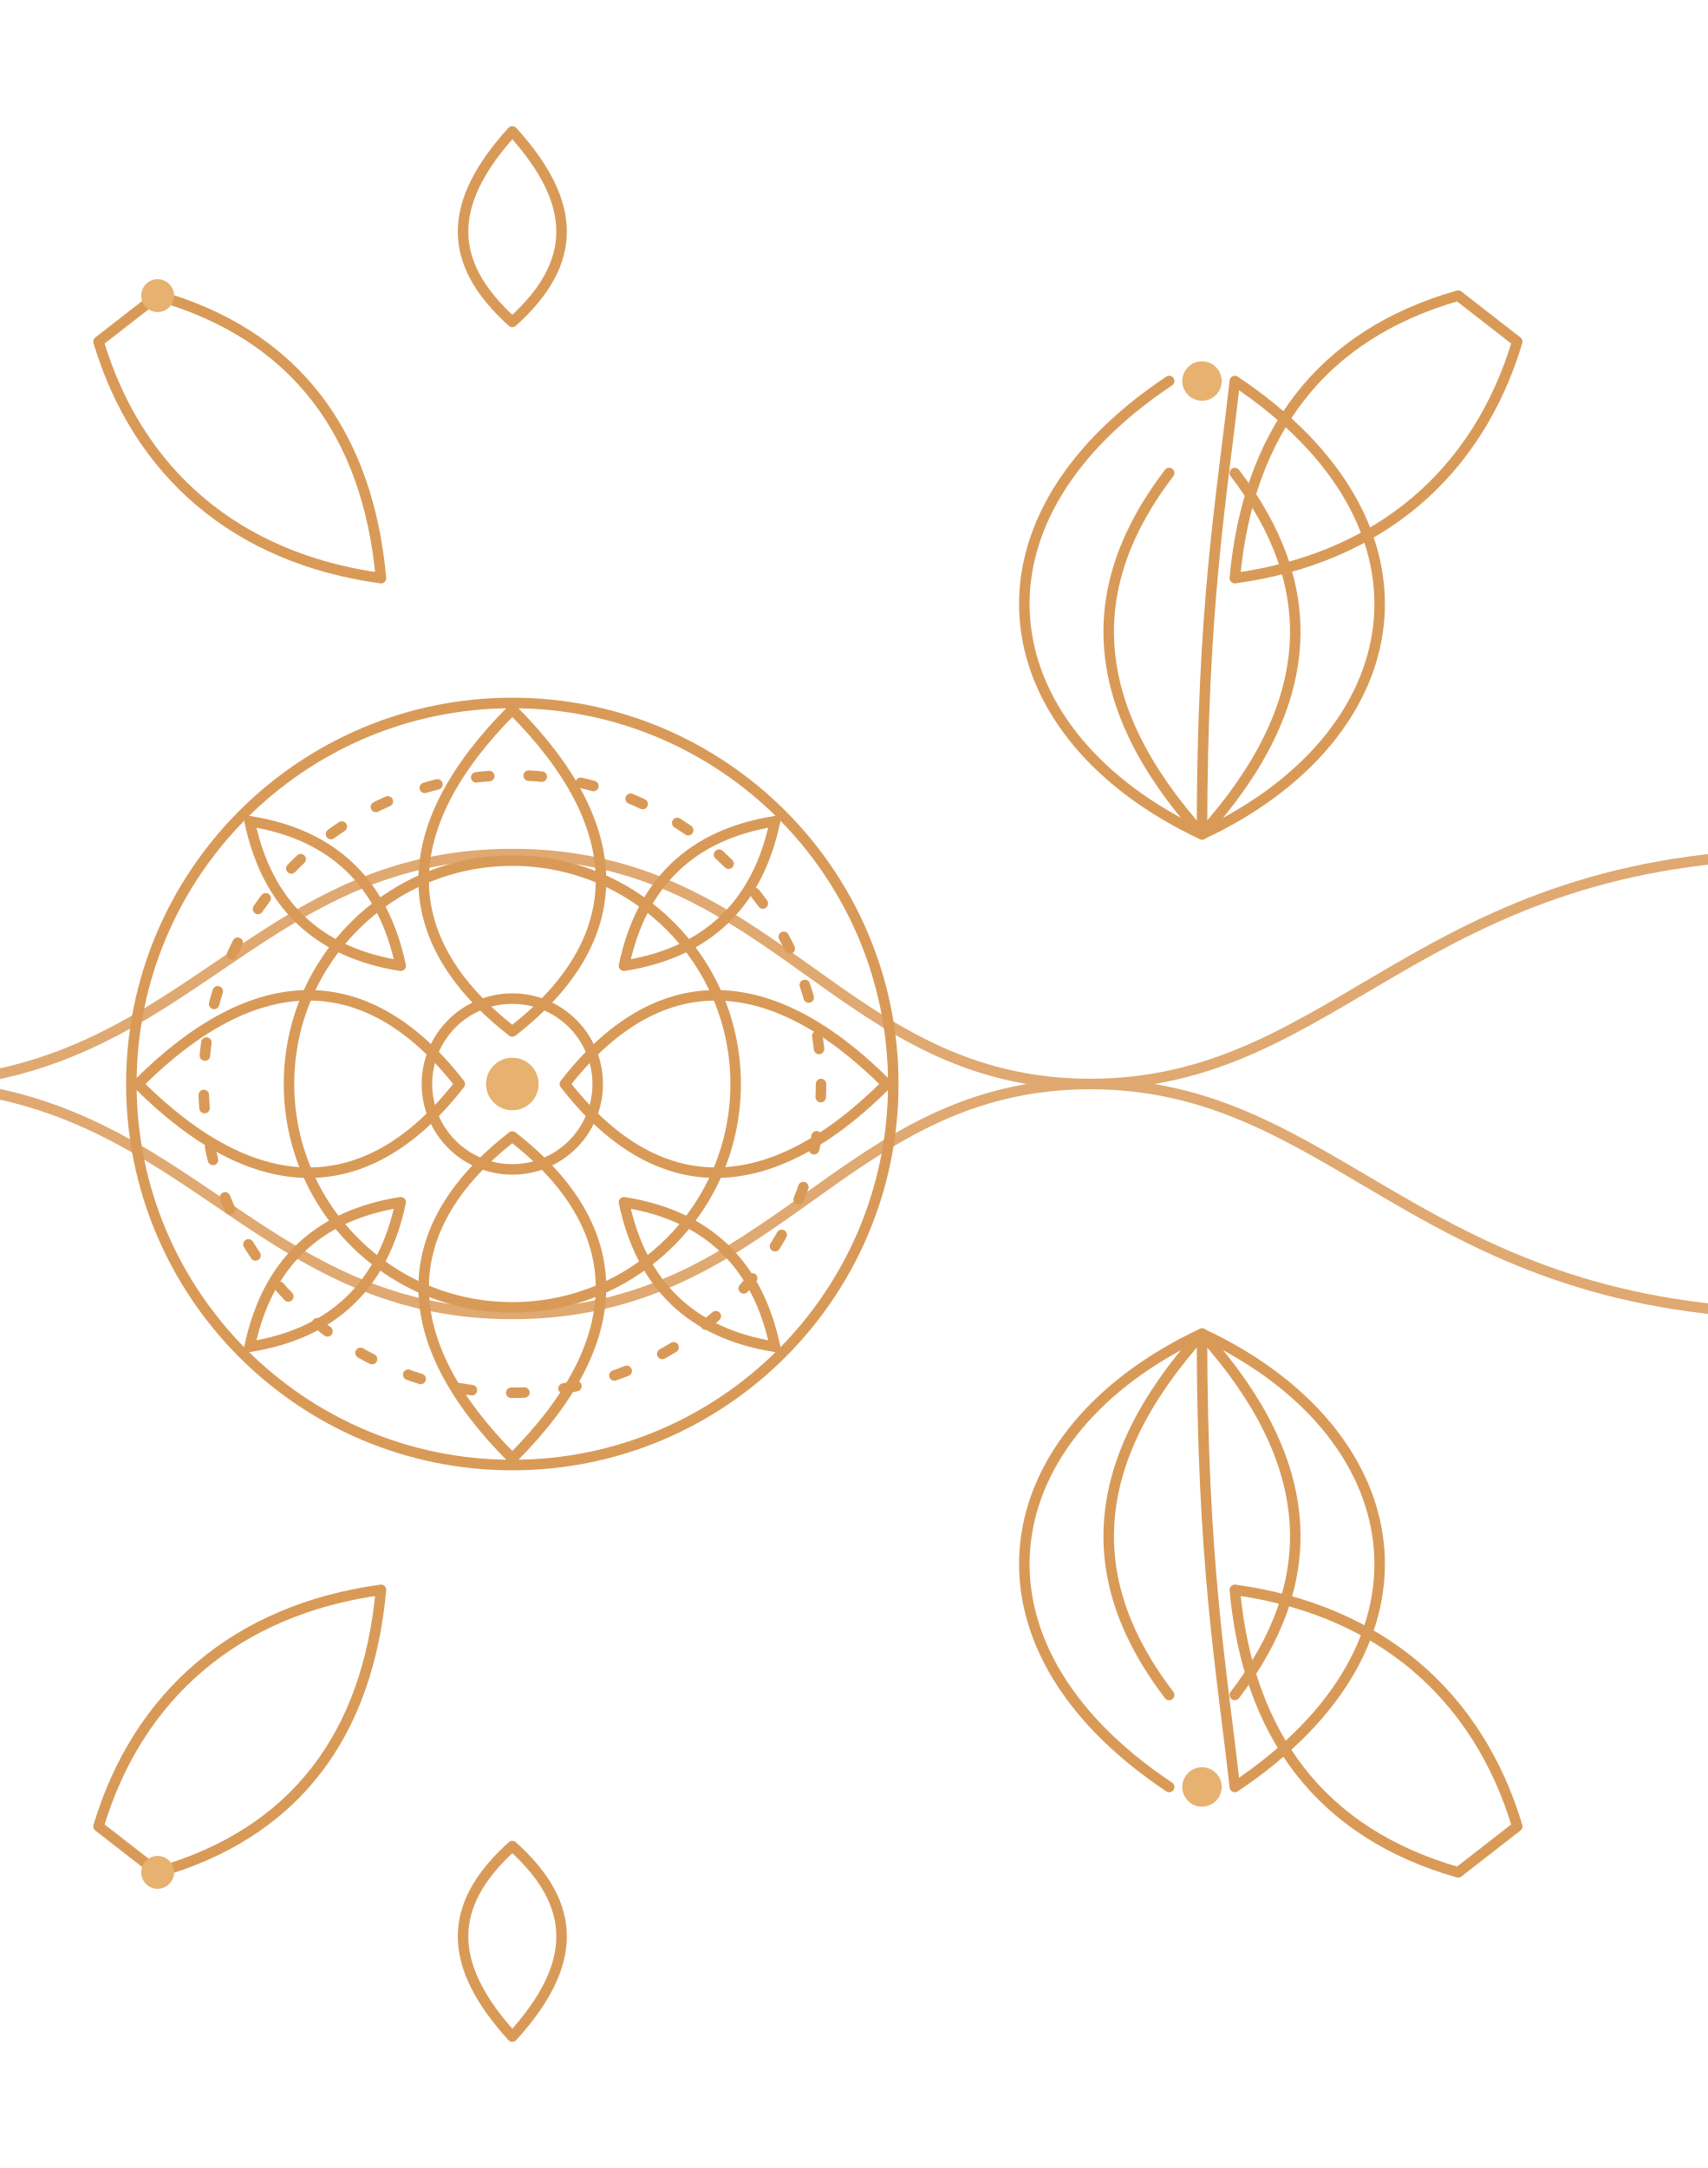
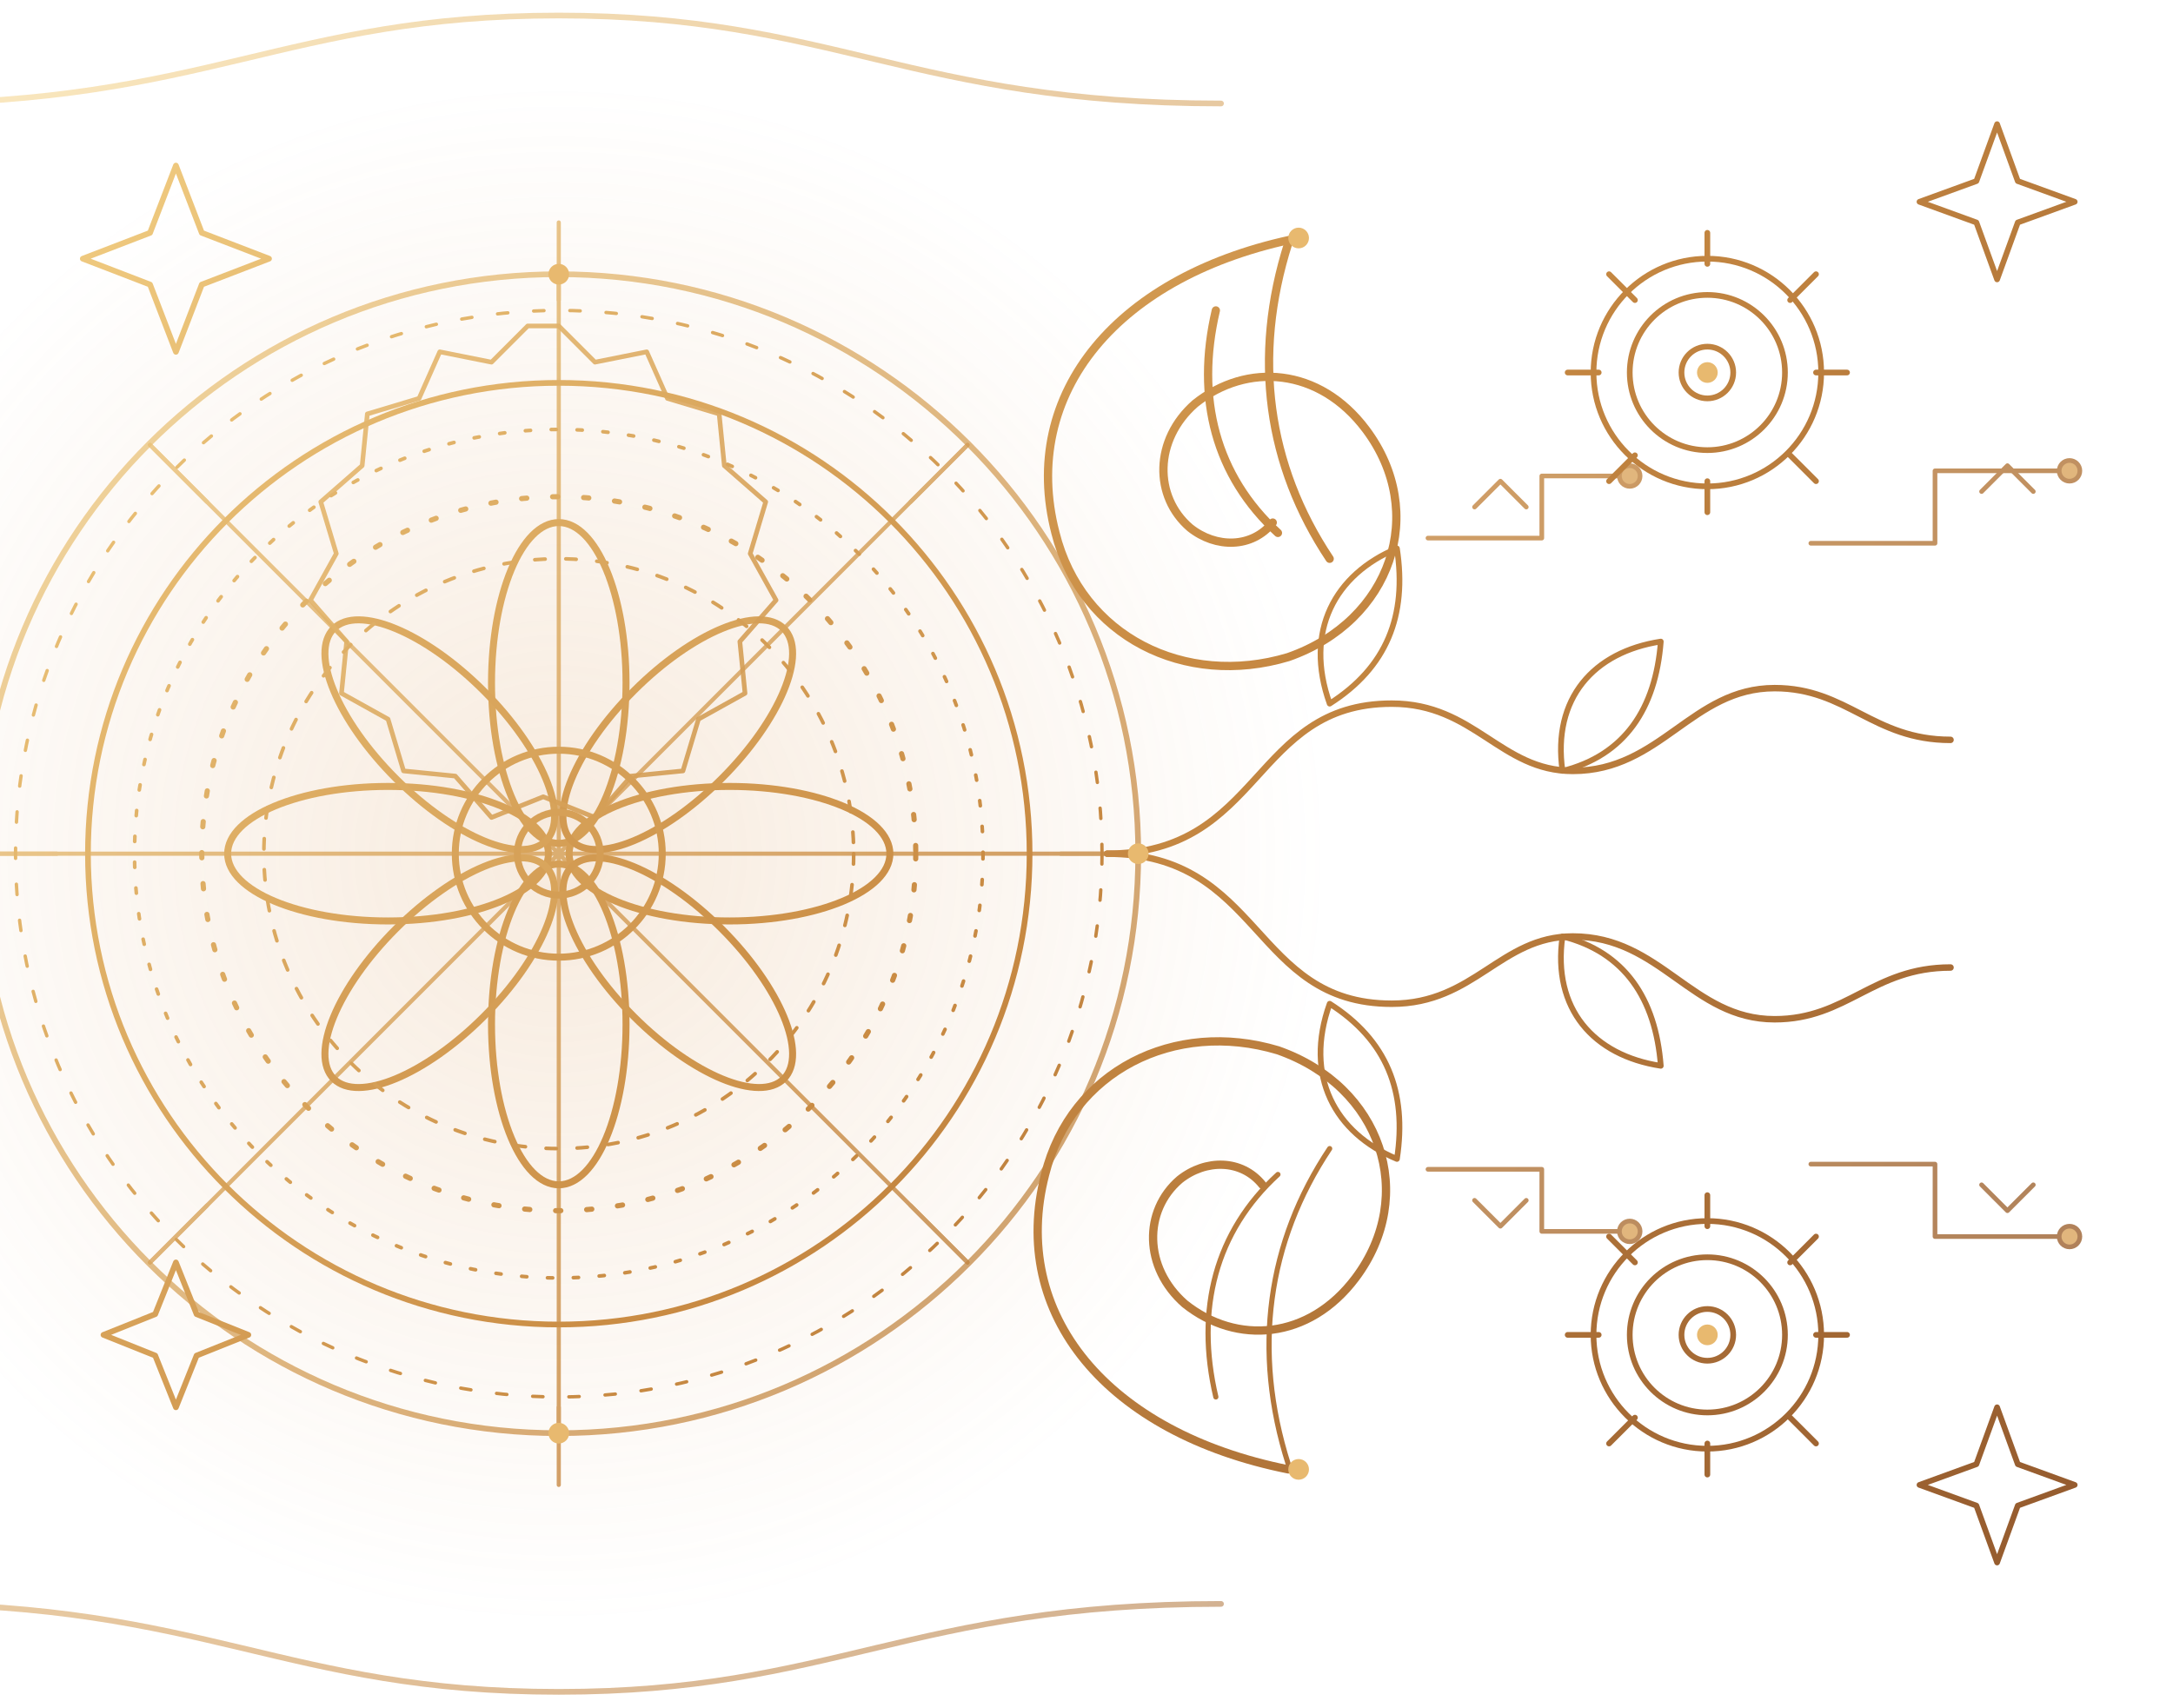
- <svg xmlns="http://www.w3.org/2000/svg" width="260" height="330" viewBox="0 0 260 330" fill="none">
-   <g stroke="#D99A58" stroke-width="1.6" stroke-linecap="round" stroke-linejoin="round">
-     <path d="M-15 165 C28 165 38 130 78 130 S128 165 166 165 S216 130 275 130 M-15 165 C28 165 38 200 78 200 S128 165 166 165 S216 200 275 200" opacity=".85" />
-     <circle cx="78" cy="165" r="58" />
-     <circle cx="78" cy="165" r="47" stroke-dasharray="2 6" />
-     <circle cx="78" cy="165" r="34" />
-     <circle cx="78" cy="165" r="13" />
-     <g>
-       <path d="M78 108 C96 126 96 143 78 157 C60 143 60 126 78 108Z" />
-       <path d="M78 222 C96 204 96 187 78 173 C60 187 60 204 78 222Z" />
-       <path d="M21 165 C39 147 56 147 70 165 C56 183 39 183 21 165Z" />
-       <path d="M135 165 C117 147 100 147 86 165 C100 183 117 183 135 165Z" />
-       <path d="M38 125 Q57 128 61 147 Q42 144 38 125Z M118 125 Q99 128 95 147 Q114 144 118 125Z" />
-       <path d="M38 205 Q57 202 61 183 Q42 186 38 205Z M118 205 Q99 202 95 183 Q114 186 118 205Z" />
+ <svg xmlns="http://www.w3.org/2000/svg" width="420" height="330" viewBox="0 0 420 330" fill="none">
+   <defs>
+     <linearGradient id="gold" x1="0" y1="0" x2="420" y2="330" gradientUnits="userSpaceOnUse">
+       <stop stop-color="#F6D58A" />
+       <stop offset=".48" stop-color="#C98B43" />
+       <stop offset="1" stop-color="#8D542B" />
+     </linearGradient>
+     <radialGradient id="glow">
+       <stop stop-color="#D99A58" stop-opacity=".20" />
+       <stop offset="1" stop-color="#D99A58" stop-opacity="0" />
+     </radialGradient>
+     <pattern id="dots" width="12" height="12" patternUnits="userSpaceOnUse">
+       <circle cx="2" cy="2" r=".8" fill="#E5B66C" opacity=".55" />
+     </pattern>
+   </defs>
+   <circle cx="108" cy="165" r="148" fill="url(#glow)" />
+   <g stroke="url(#gold)" stroke-linecap="round" stroke-linejoin="round">
+     <path d="M-20 20C40 20 55 3 108 3s68 17 128 17M-20 310c60 0 75 17 128 17s68-17 128-17" stroke-width="1.1" opacity=".55" />
+     <circle cx="108" cy="165" r="112" stroke-width="1.1" opacity=".72" />
+     <circle cx="108" cy="165" r="105" stroke-width=".65" stroke-dasharray="2 5" />
+     <circle cx="108" cy="165" r="91" stroke-width="1.1" />
+     <circle cx="108" cy="165" r="82" stroke-width=".7" stroke-dasharray="1 4" />
+     <g stroke-width=".8" opacity=".8">
+       <path d="M108 53v224M-4 165h224M29 86l158 158M29 244 187 86" />
+       <path d="M108 43v15M108 272v15M-4 165h15M205 165h15M29 86l11 11M176 233l11 11M29 244l11-11M176 97l11-11" />
    </g>
-     <path d="M178 58 C145 80 151 112 183 127 C215 112 221 80 188 58 C186 76 183 92 183 127" />
-     <path d="M183 127 C165 107 165 89 178 72 M183 127 C201 107 201 89 188 72" />
-     <path d="M178 272 C145 250 151 218 183 203 C215 218 221 250 188 272 C186 254 183 238 183 203" />
-     <path d="M183 203 C165 223 165 241 178 258 M183 203 C201 223 201 241 188 258" />
-     <path d="M24 45 C45 51 56 66 58 88 C36 85 21 72 15 52Z M24 285 C45 279 56 264 58 242 C36 245 21 258 15 278Z" />
-     <path d="M222 45 C201 51 190 66 188 88 C210 85 225 72 231 52Z M222 285 C201 279 190 264 188 242 C210 245 225 258 231 278Z" />
-     <path d="M78 20 C88 31 88 40 78 49 C68 40 68 31 78 20Z M78 310 C88 299 88 290 78 281 C68 290 68 299 78 310Z" />
+     <g stroke-width="1.35">
+       <ellipse cx="108" cy="132" rx="13" ry="31" />
+       <ellipse cx="108" cy="198" rx="13" ry="31" />
+       <ellipse cx="75" cy="165" rx="31" ry="13" />
+       <ellipse cx="141" cy="165" rx="31" ry="13" />
+       <ellipse cx="85" cy="142" rx="12" ry="29" transform="rotate(-45 85 142)" />
+       <ellipse cx="131" cy="142" rx="12" ry="29" transform="rotate(45 131 142)" />
+       <ellipse cx="85" cy="188" rx="12" ry="29" transform="rotate(45 85 188)" />
+       <ellipse cx="131" cy="188" rx="12" ry="29" transform="rotate(-45 131 188)" />
+       <circle cx="108" cy="165" r="20" />
+       <circle cx="108" cy="165" r="8" />
+     </g>
+     <path d="M108 63l7 7 10-2 4 9 10 3 1 10 8 7-3 10 5 9-7 8 1 10-9 5-3 10-10 1-7 8-10-4-10 4-7-8-10-1-3-10-9-5 1-10-7-8 5-9-3-10 8-7 1-10 10-3 4-9 10 2 7-7Z" stroke-width=".9" opacity=".9" />
+     <circle cx="108" cy="165" r="69" stroke-width="1" stroke-dasharray="1 5" />
+     <circle cx="108" cy="165" r="57" stroke-width=".7" stroke-dasharray="2 4" />
+     <path d="M251 46c-35 7-54 30-47 57 5 20 25 30 45 24 20-7 27-28 15-44-9-12-23-13-33-5-8 7-8 18-1 24 5 4 12 4 16-1" stroke-width="1.6" />
+     <path d="M249 47c-7 22-4 43 8 61M235 60c-4 17 0 32 12 43M249 284c-35-7-54-30-47-57 5-20 25-30 45-24 20 7 27 28 15 44-9 12-23 13-33 5-8-7-8-18-1-24 5-4 12-4 16 1" stroke-width="1.6" />
+     <path d="M249 283c-7-22-4-43 8-61M235 270c-4-17 0-32 12-43" stroke-width="1" />
+     <path d="M214 165c30 0 28-29 55-29 16 0 21 13 35 13 17 0 23-16 39-16 14 0 19 10 34 10" stroke-width="1.25" />
+     <path d="M214 165c30 0 28 29 55 29 16 0 21-13 35-13 17 0 23 16 39 16 14 0 19-10 34-10" stroke-width="1.25" />
+     <path d="M257 136c-5-14 1-25 13-30 2 13-2 23-13 30Zm45 13c-2-14 6-23 19-25-1 13-7 22-19 25Zm-45 45c-5 14 1 25 13 30 2-13-2-23-13-30Zm45-13c-2 14 6 23 19 25-1-13-7-22-19-25Z" stroke-width="1.1" />
+     <g stroke-width="1.1">
+       <circle cx="330" cy="72" r="22" />
+       <circle cx="330" cy="72" r="15" />
+       <circle cx="330" cy="72" r="5" />
+       <path d="M330 45v6m0 42v6m-27-27h6m42 0h6m-46-19 5 5m30 30 5 5m0-40-5 5m-30 30-5 5" />
+       <circle cx="330" cy="258" r="22" />
+       <circle cx="330" cy="258" r="15" />
+       <circle cx="330" cy="258" r="5" />
+       <path d="M330 231v6m0 42v6m-27-27h6m42 0h6m-46-19 5 5m30 30 5 5m0-40-5 5m-30 30-5 5" />
+     </g>
+     <g stroke-width=".9" opacity=".8">
+       <path d="M276 104h22v-12h17m-39 134h22v12h17M350 105h24v-14h26M350 225h24v14h26" />
+       <path d="M285 98l5-5 5 5m-10 134 5 5 5-5m88-137 5-5 5 5m-10 134 5 5 5-5" />
+       <circle cx="315" cy="92" r="2" fill="#D9A45C" />
+       <circle cx="315" cy="238" r="2" fill="#D9A45C" />
+       <circle cx="400" cy="91" r="2" fill="#D9A45C" />
+       <circle cx="400" cy="239" r="2" fill="#D9A45C" />
+     </g>
+     <g stroke-width="1.1">
+       <path d="M34 32l5 13 13 5-13 5-5 13-5-13-13-5 13-5 5-13Zm0 212 4 10 10 4-10 4-4 10-4-10-10-4 10-4 4-10Z" />
+       <path d="M386 24l4 11 11 4-11 4-4 11-4-11-11-4 11-4 4-11Zm0 248 4 11 11 4-11 4-4 11-4-11-11-4 11-4 4-11Z" />
+     </g>
  </g>
-   <g fill="#E7B16F">
-     <circle cx="78" cy="165" r="4" />
-     <circle cx="183" cy="58" r="3" />
-     <circle cx="183" cy="272" r="3" />
-     <circle cx="24" cy="45" r="2.5" />
-     <circle cx="24" cy="285" r="2.5" />
+   <g fill="#E8B96F">
+     <circle cx="108" cy="53" r="2" />
+     <circle cx="108" cy="277" r="2" />
+     <circle cx="-4" cy="165" r="2" />
+     <circle cx="220" cy="165" r="2" />
+     <circle cx="251" cy="46" r="2" />
+     <circle cx="251" cy="284" r="2" />
+     <circle cx="330" cy="72" r="2" />
+     <circle cx="330" cy="258" r="2" />
  </g>
</svg>
